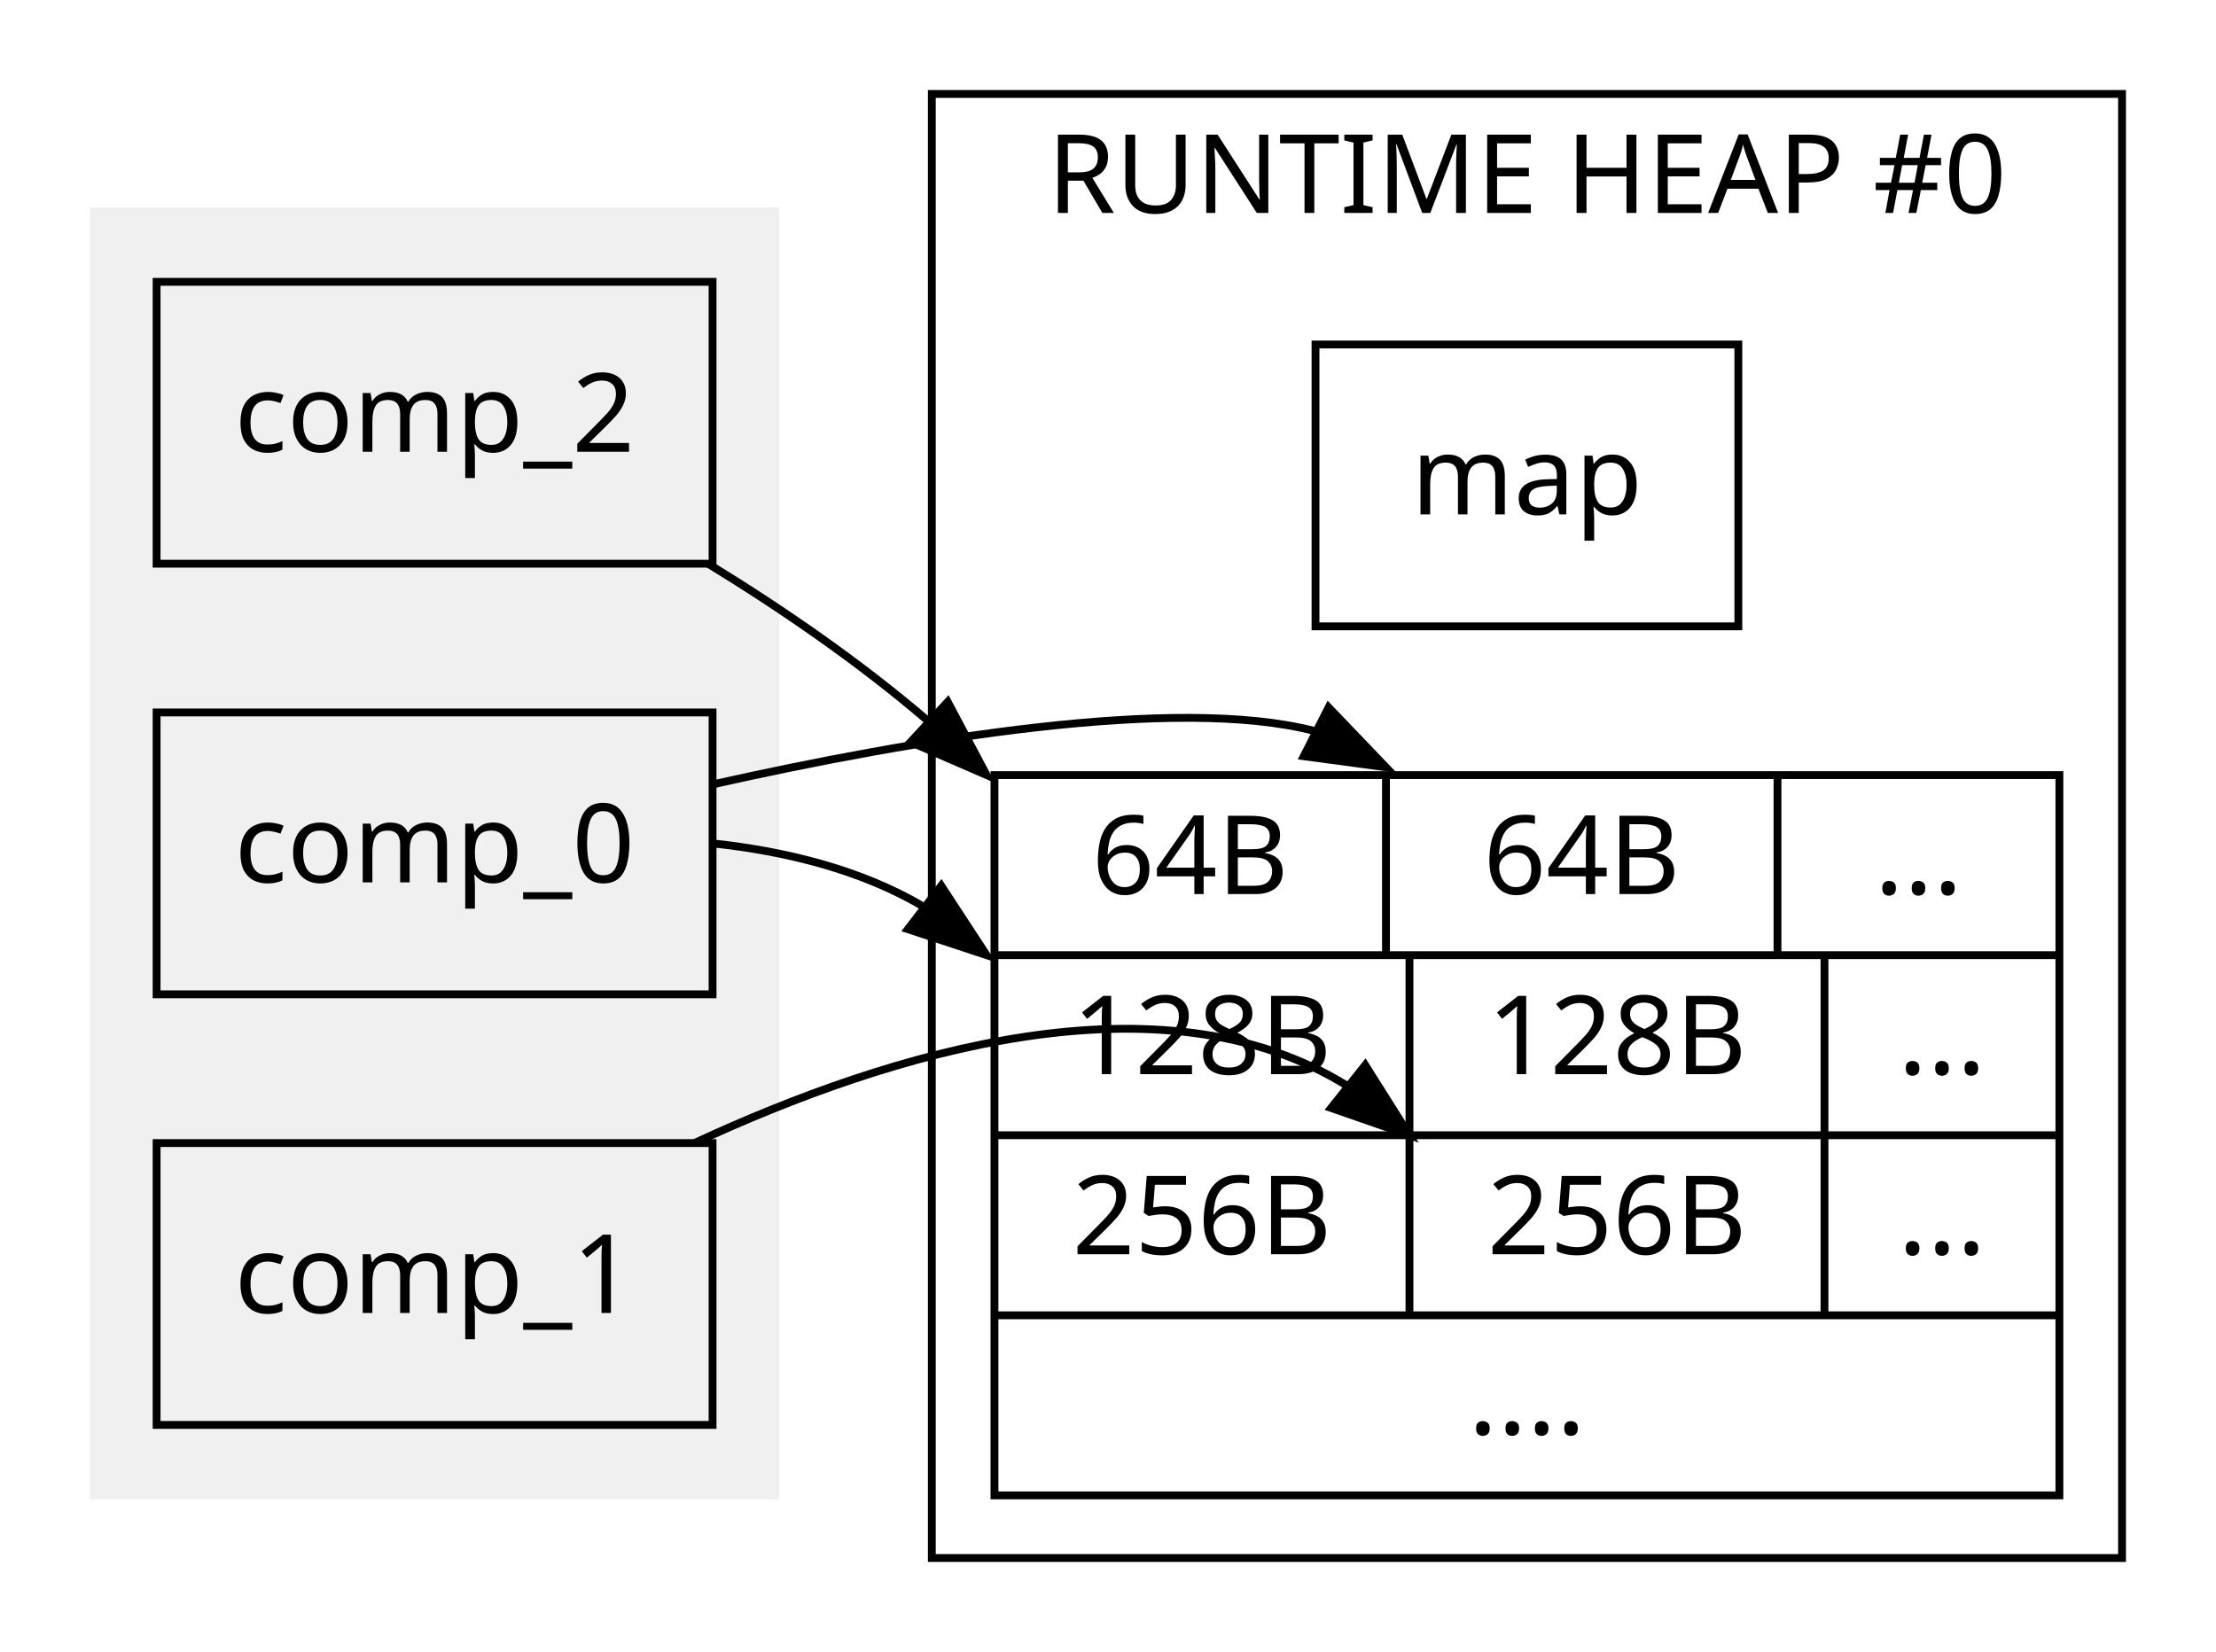
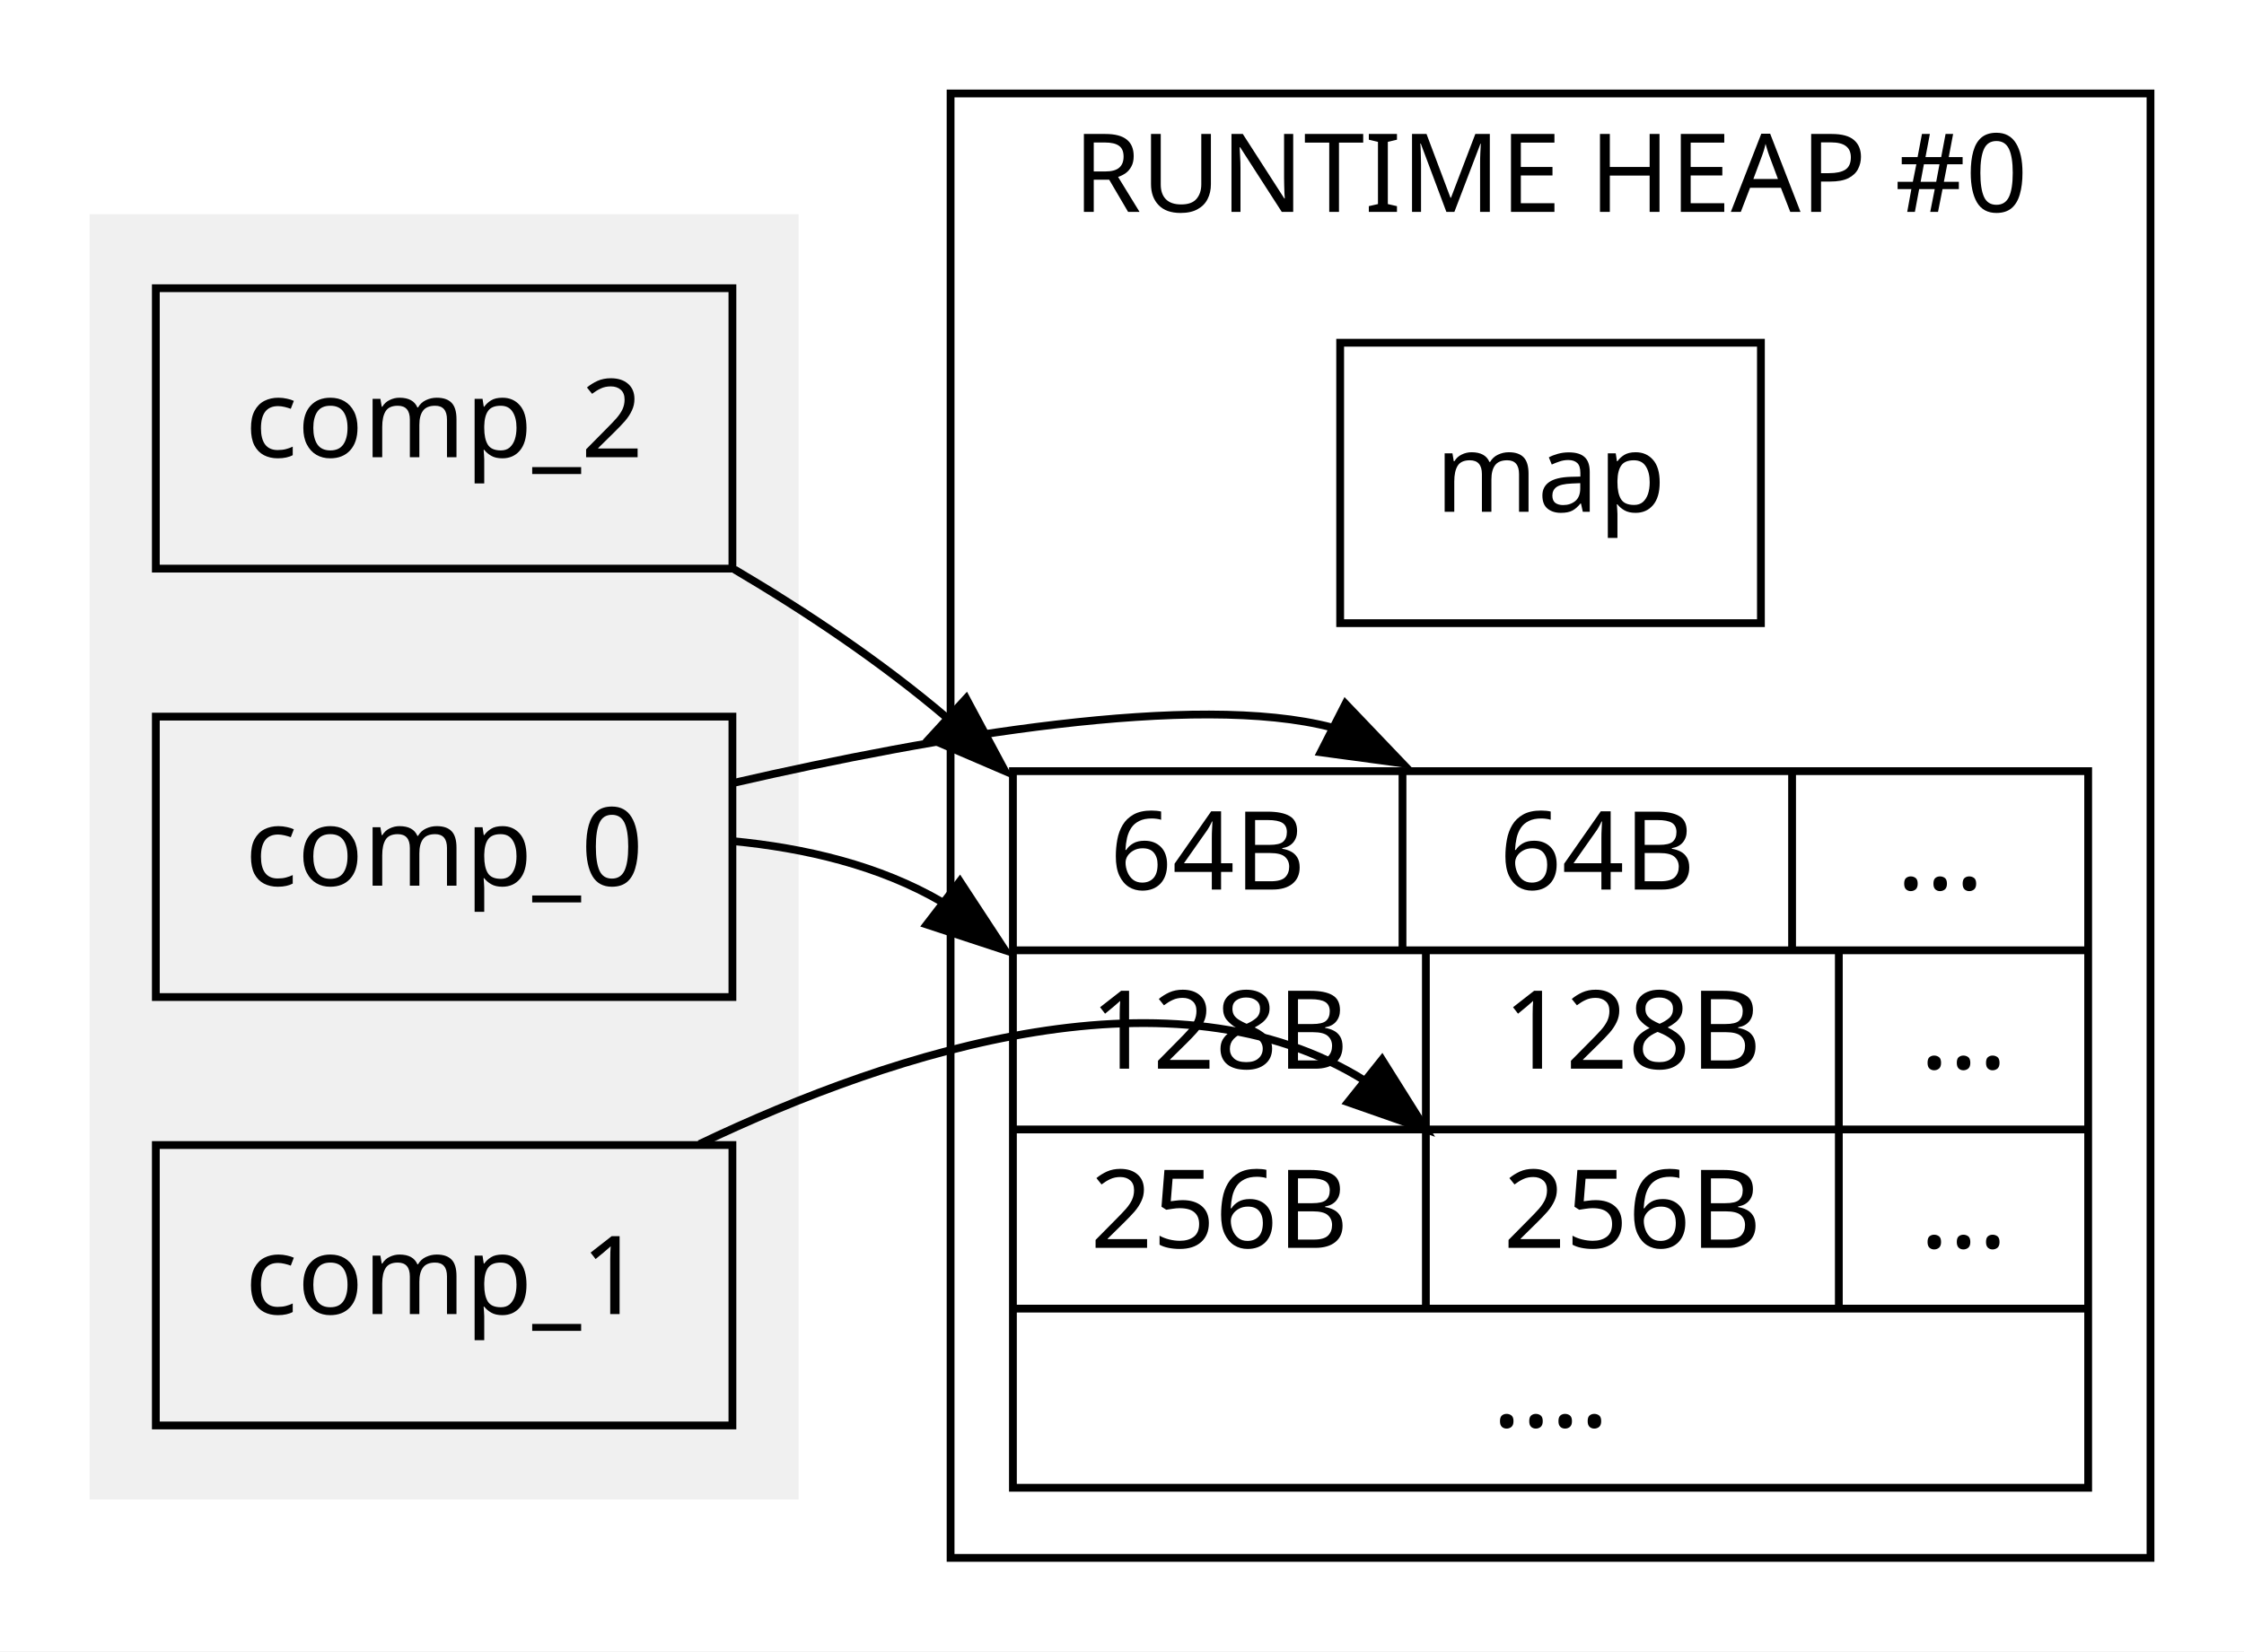
- <svg xmlns="http://www.w3.org/2000/svg" width="283pt" height="211pt" viewBox="0.00 0.00 283.00 211.00">
-   <g id="graph0" class="graph" transform="scale(1 1) rotate(0) translate(4 207)">
-     <polygon fill="white" stroke="transparent" points="-4,4 -4,-207 279,-207 279,4 -4,4" />
+ <svg xmlns="http://www.w3.org/2000/svg" width="288pt" height="212pt" viewBox="0.00 0.00 288.00 212.00">
+   <g id="graph0" class="graph" transform="scale(1 1) rotate(0) translate(4 208)">
+     <polygon fill="white" stroke="transparent" points="-4,4 -4,-208 284,-208 284,4 -4,4" />
    <g id="clust1" class="cluster">
-       <polygon fill="none" stroke="black" points="115,-8 115,-195 267,-195 267,-8 115,-8" />
-       <text text-anchor="middle" x="191" y="-179.8" font-family="verdana" font-size="14.00">RUNTIME HEAP #0</text>
+       <polygon fill="none" stroke="black" points="118,-8 118,-196 272,-196 272,-8 118,-8" />
+       <text text-anchor="middle" x="195" y="-180.8" font-family="verdana" font-size="14.00">RUNTIME HEAP #0</text>
    </g>
    <g id="clust2" class="cluster">
-       <polygon fill="#f0f0f0" stroke="#f0f0f0" points="8,-16 8,-180 95,-180 95,-16 8,-16" />
+       <polygon fill="#f0f0f0" stroke="#f0f0f0" points="8,-16 8,-180 98,-180 98,-16 8,-16" />
    </g>
    <g id="node1" class="node">
-       <polygon fill="none" stroke="black" points="164,-127 164,-163 218,-163 218,-127 164,-127" />
-       <text text-anchor="middle" x="191" y="-141.3" font-family="verdana" font-size="14.00">map</text>
+       <polygon fill="none" stroke="black" points="168,-128 168,-164 222,-164 222,-128 168,-128" />
+       <text text-anchor="middle" x="195" y="-142.3" font-family="verdana" font-size="14.00">map</text>
    </g>
    <g id="node2" class="node">
-       <polygon fill="none" stroke="black" points="123,-16 123,-108 259,-108 259,-16 123,-16" />
-       <text text-anchor="middle" x="148" y="-92.8" font-family="verdana" font-size="14.00">64B</text>
-       <polyline fill="none" stroke="black" points="173,-85 173,-108 " />
-       <text text-anchor="middle" x="198" y="-92.8" font-family="verdana" font-size="14.00">64B</text>
-       <polyline fill="none" stroke="black" points="223,-85 223,-108 " />
-       <text text-anchor="middle" x="241" y="-92.8" font-family="verdana" font-size="14.00">...</text>
-       <polyline fill="none" stroke="black" points="123,-85 259,-85 " />
-       <text text-anchor="middle" x="149.5" y="-69.8" font-family="verdana" font-size="14.00">128B</text>
-       <polyline fill="none" stroke="black" points="176,-62 176,-85 " />
-       <text text-anchor="middle" x="202.5" y="-69.8" font-family="verdana" font-size="14.00">128B</text>
-       <polyline fill="none" stroke="black" points="229,-62 229,-85 " />
-       <text text-anchor="middle" x="244" y="-69.8" font-family="verdana" font-size="14.00">...</text>
-       <polyline fill="none" stroke="black" points="123,-62 259,-62 " />
-       <text text-anchor="middle" x="149.5" y="-46.8" font-family="verdana" font-size="14.00">256B</text>
-       <polyline fill="none" stroke="black" points="176,-39 176,-62 " />
-       <text text-anchor="middle" x="202.5" y="-46.8" font-family="verdana" font-size="14.00">256B</text>
-       <polyline fill="none" stroke="black" points="229,-39 229,-62 " />
-       <text text-anchor="middle" x="244" y="-46.8" font-family="verdana" font-size="14.00">...</text>
-       <polyline fill="none" stroke="black" points="123,-39 259,-39 " />
-       <text text-anchor="middle" x="191" y="-23.8" font-family="verdana" font-size="14.00">....</text>
+       <polygon fill="none" stroke="black" points="126,-17 126,-109 264,-109 264,-17 126,-17" />
+       <text text-anchor="middle" x="151" y="-93.8" font-family="verdana" font-size="14.00">64B</text>
+       <polyline fill="none" stroke="black" points="176,-86 176,-109 " />
+       <text text-anchor="middle" x="201" y="-93.8" font-family="verdana" font-size="14.00">64B</text>
+       <polyline fill="none" stroke="black" points="226,-86 226,-109 " />
+       <text text-anchor="middle" x="245" y="-93.8" font-family="verdana" font-size="14.00">...</text>
+       <polyline fill="none" stroke="black" points="126,-86 264,-86 " />
+       <text text-anchor="middle" x="152.5" y="-70.8" font-family="verdana" font-size="14.00">128B</text>
+       <polyline fill="none" stroke="black" points="179,-63 179,-86 " />
+       <text text-anchor="middle" x="205.5" y="-70.8" font-family="verdana" font-size="14.00">128B</text>
+       <polyline fill="none" stroke="black" points="232,-63 232,-86 " />
+       <text text-anchor="middle" x="248" y="-70.8" font-family="verdana" font-size="14.00">...</text>
+       <polyline fill="none" stroke="black" points="126,-63 264,-63 " />
+       <text text-anchor="middle" x="152.5" y="-47.8" font-family="verdana" font-size="14.00">256B</text>
+       <polyline fill="none" stroke="black" points="179,-40 179,-63 " />
+       <text text-anchor="middle" x="205.5" y="-47.8" font-family="verdana" font-size="14.00">256B</text>
+       <polyline fill="none" stroke="black" points="232,-40 232,-63 " />
+       <text text-anchor="middle" x="248" y="-47.8" font-family="verdana" font-size="14.00">...</text>
+       <polyline fill="none" stroke="black" points="126,-40 264,-40 " />
+       <text text-anchor="middle" x="195" y="-24.8" font-family="verdana" font-size="14.00">....</text>
    </g>
    <g id="node3" class="node">
-       <polygon fill="none" stroke="black" points="16,-80 16,-116 87,-116 87,-80 16,-80" />
-       <text text-anchor="middle" x="51.5" y="-94.3" font-family="verdana" font-size="14.00">comp_0</text>
+       <polygon fill="none" stroke="black" points="16,-80 16,-116 90,-116 90,-80 16,-80" />
+       <text text-anchor="middle" x="53" y="-94.3" font-family="verdana" font-size="14.00">comp_0</text>
    </g>
    <g id="edge1" class="edge">
-       <path fill="none" stroke="black" d="M87.09,-106.83C112.76,-112.58 146.25,-118.23 163.92,-113.62" />
-       <polygon fill="black" stroke="black" points="165.67,-116.65 173,-109 162.5,-110.41 165.67,-116.65" />
+       <path fill="none" stroke="black" d="M90.23,-107.51C116.13,-113.46 149.38,-119.2 166.95,-114.61" />
+       <polygon fill="black" stroke="black" points="168.68,-117.66 176,-110 165.5,-111.42 168.68,-117.66" />
    </g>
    <g id="edge2" class="edge">
-       <path fill="none" stroke="black" d="M87,-99.28C96.22,-98.29 105.86,-95.97 113.94,-91.2" />
-       <polygon fill="black" stroke="black" points="116.2,-93.87 122,-85 111.94,-88.32 116.2,-93.87" />
+       <path fill="none" stroke="black" d="M90.01,-100.02C99.27,-99.14 108.89,-96.9 116.95,-92.17" />
+       <polygon fill="black" stroke="black" points="119.19,-94.86 125,-86 114.93,-89.31 119.19,-94.86" />
    </g>
    <g id="node4" class="node">
-       <polygon fill="none" stroke="black" points="16,-25 16,-61 87,-61 87,-25 16,-25" />
-       <text text-anchor="middle" x="51.5" y="-39.3" font-family="verdana" font-size="14.00">comp_1</text>
+       <polygon fill="none" stroke="black" points="16,-25 16,-61 90,-61 90,-25 16,-25" />
+       <text text-anchor="middle" x="53" y="-39.3" font-family="verdana" font-size="14.00">comp_1</text>
    </g>
    <g id="edge3" class="edge">
-       <path fill="none" stroke="black" d="M84.72,-61.02C109.79,-72.65 144.21,-83.1 168.04,-68.32" />
-       <polygon fill="black" stroke="black" points="170.35,-70.96 176,-62 165.99,-65.48 170.35,-70.96" />
+       <path fill="none" stroke="black" d="M85.77,-61.13C111.29,-73.3 146.76,-84.55 171.18,-69.25" />
+       <polygon fill="black" stroke="black" points="173.37,-71.97 179,-63 169,-66.5 173.37,-71.97" />
    </g>
    <g id="node5" class="node">
-       <polygon fill="none" stroke="black" points="16,-135 16,-171 87,-171 87,-135 16,-135" />
-       <text text-anchor="middle" x="51.5" y="-149.3" font-family="verdana" font-size="14.00">comp_2</text>
+       <polygon fill="none" stroke="black" points="16,-135 16,-171 90,-171 90,-135 16,-135" />
+       <text text-anchor="middle" x="53" y="-149.3" font-family="verdana" font-size="14.00">comp_2</text>
    </g>
    <g id="edge4" class="edge">
-       <path fill="none" stroke="black" d="M86.44,-134.99C95.76,-129.29 105.73,-122.46 114.57,-114.87" />
-       <polygon fill="black" stroke="black" points="117.03,-117.36 122,-108 112.28,-112.22 117.03,-117.36" />
+       <path fill="none" stroke="black" d="M90.27,-134.89C99.4,-129.5 109.02,-123.08 117.53,-115.85" />
+       <polygon fill="black" stroke="black" points="120,-118.34 125,-109 115.27,-113.18 120,-118.34" />
    </g>
  </g>
</svg>
